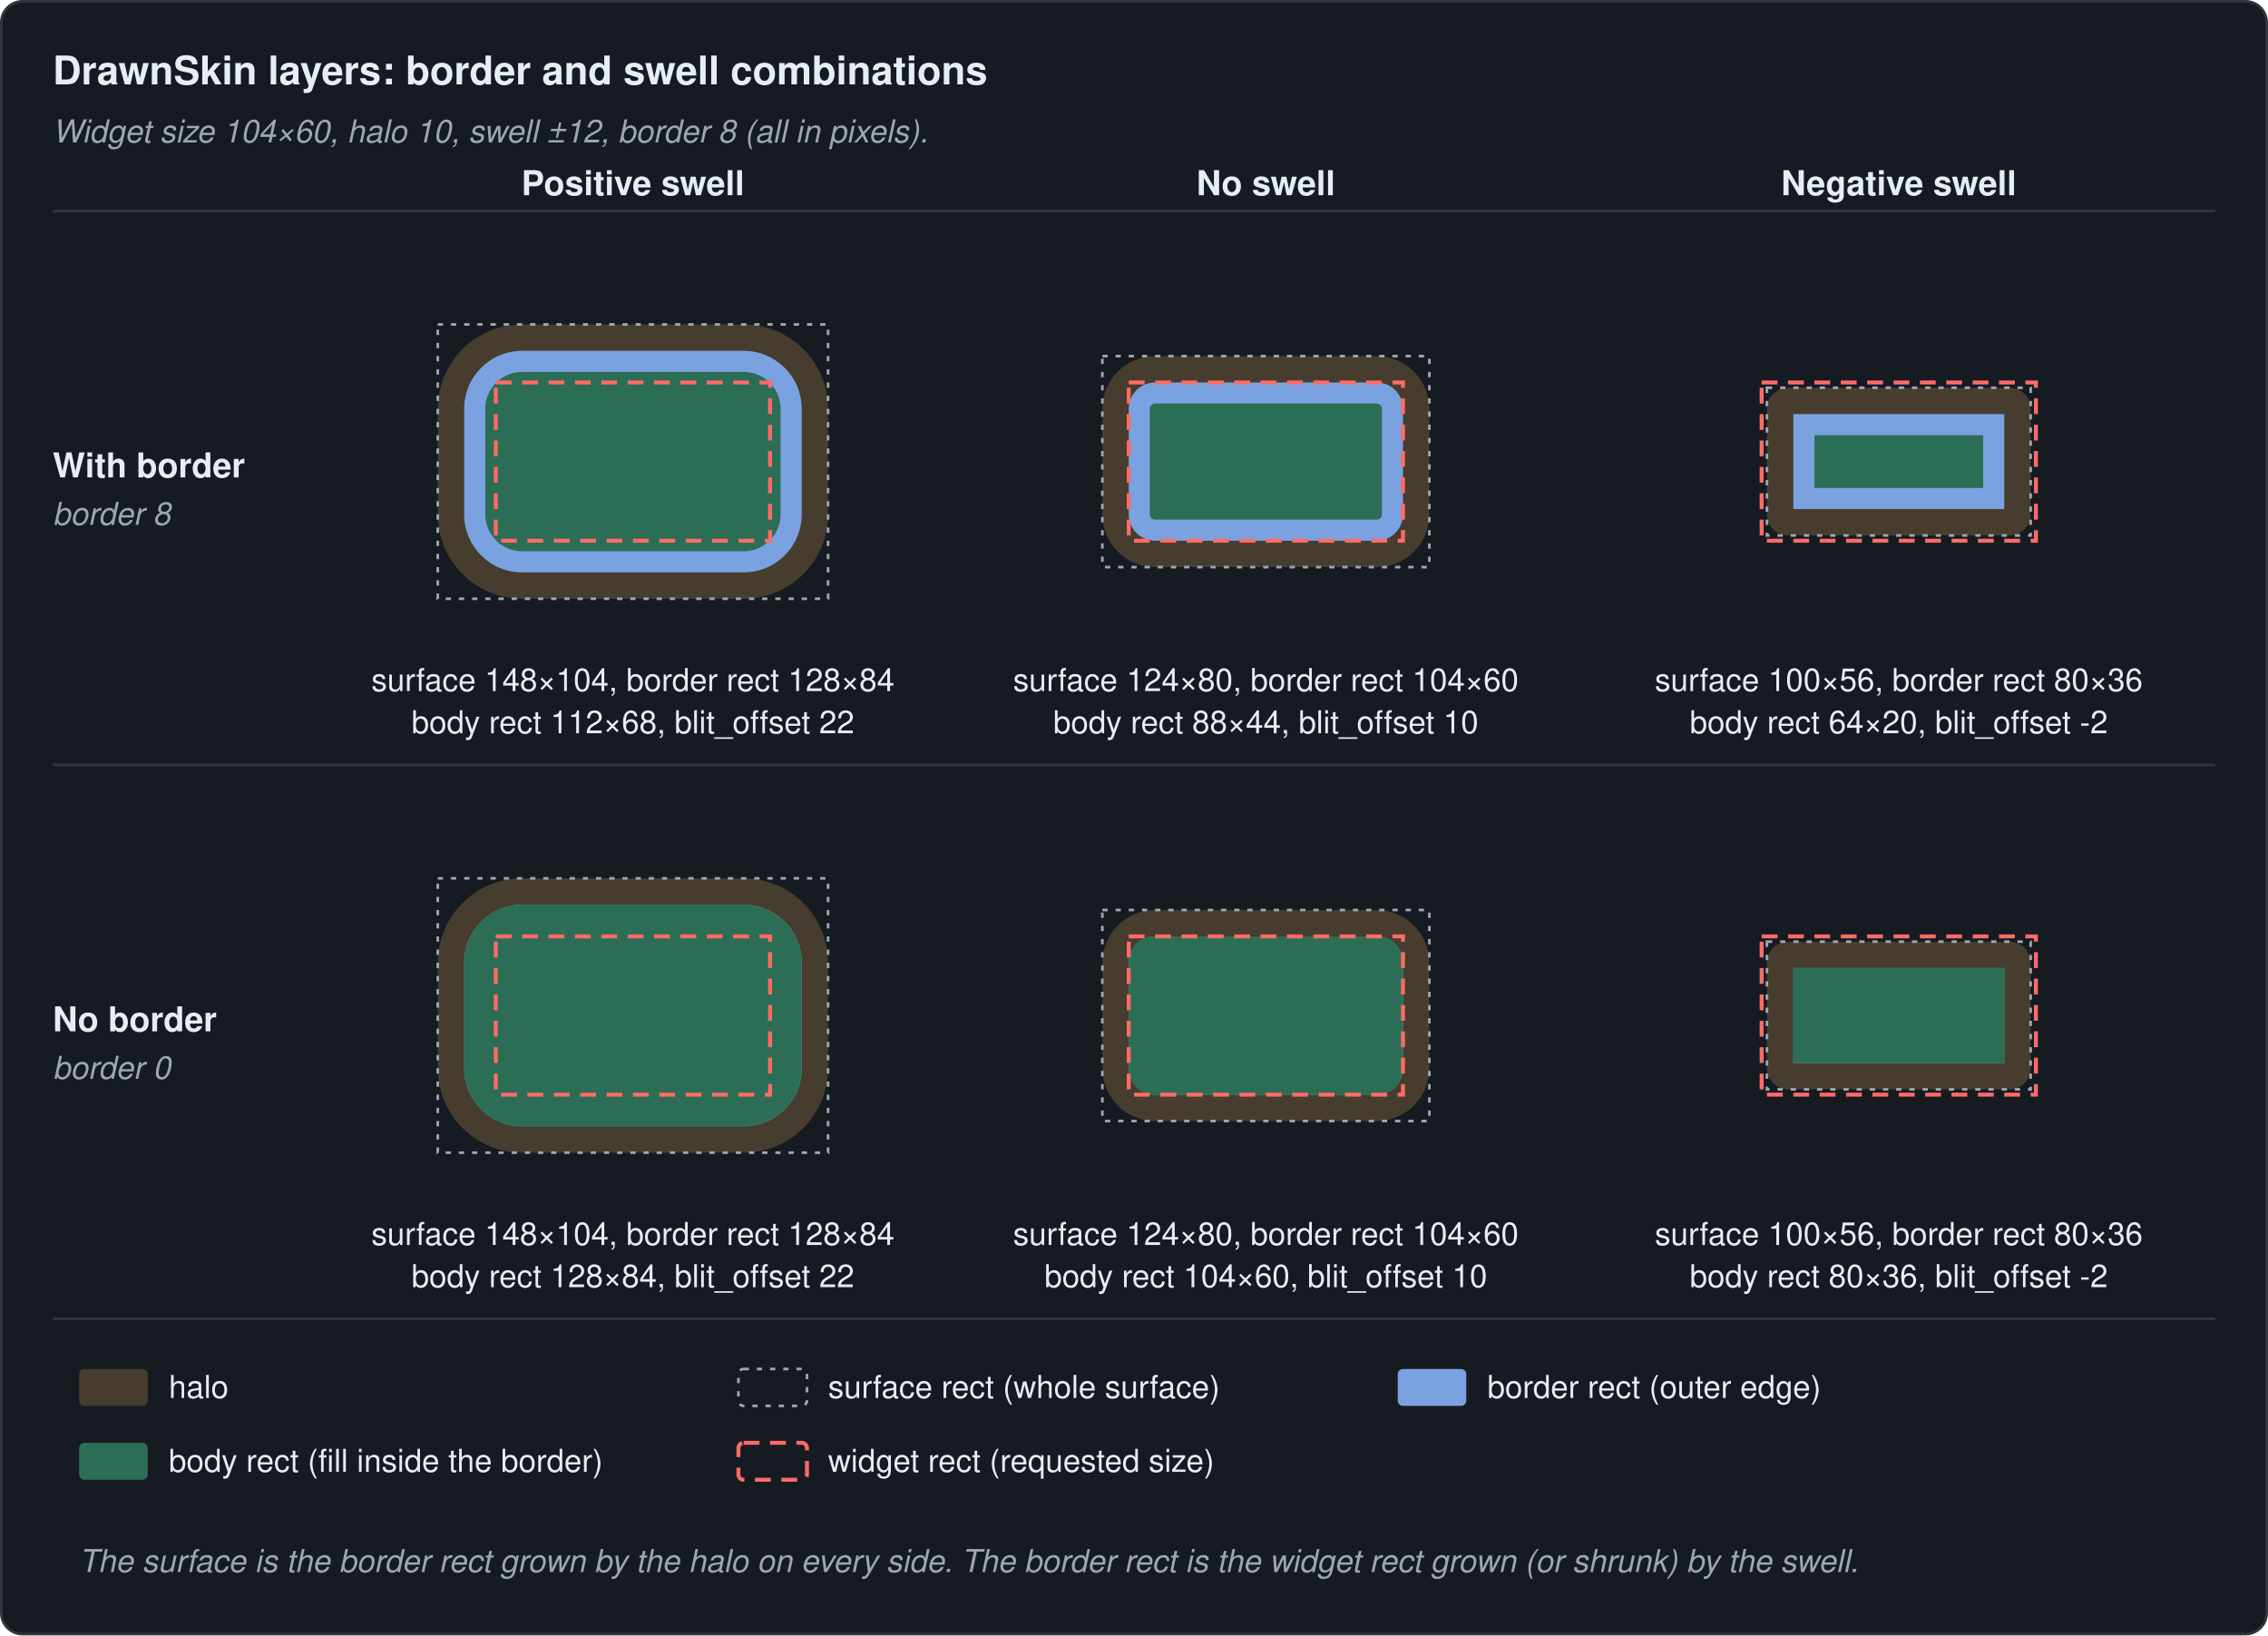
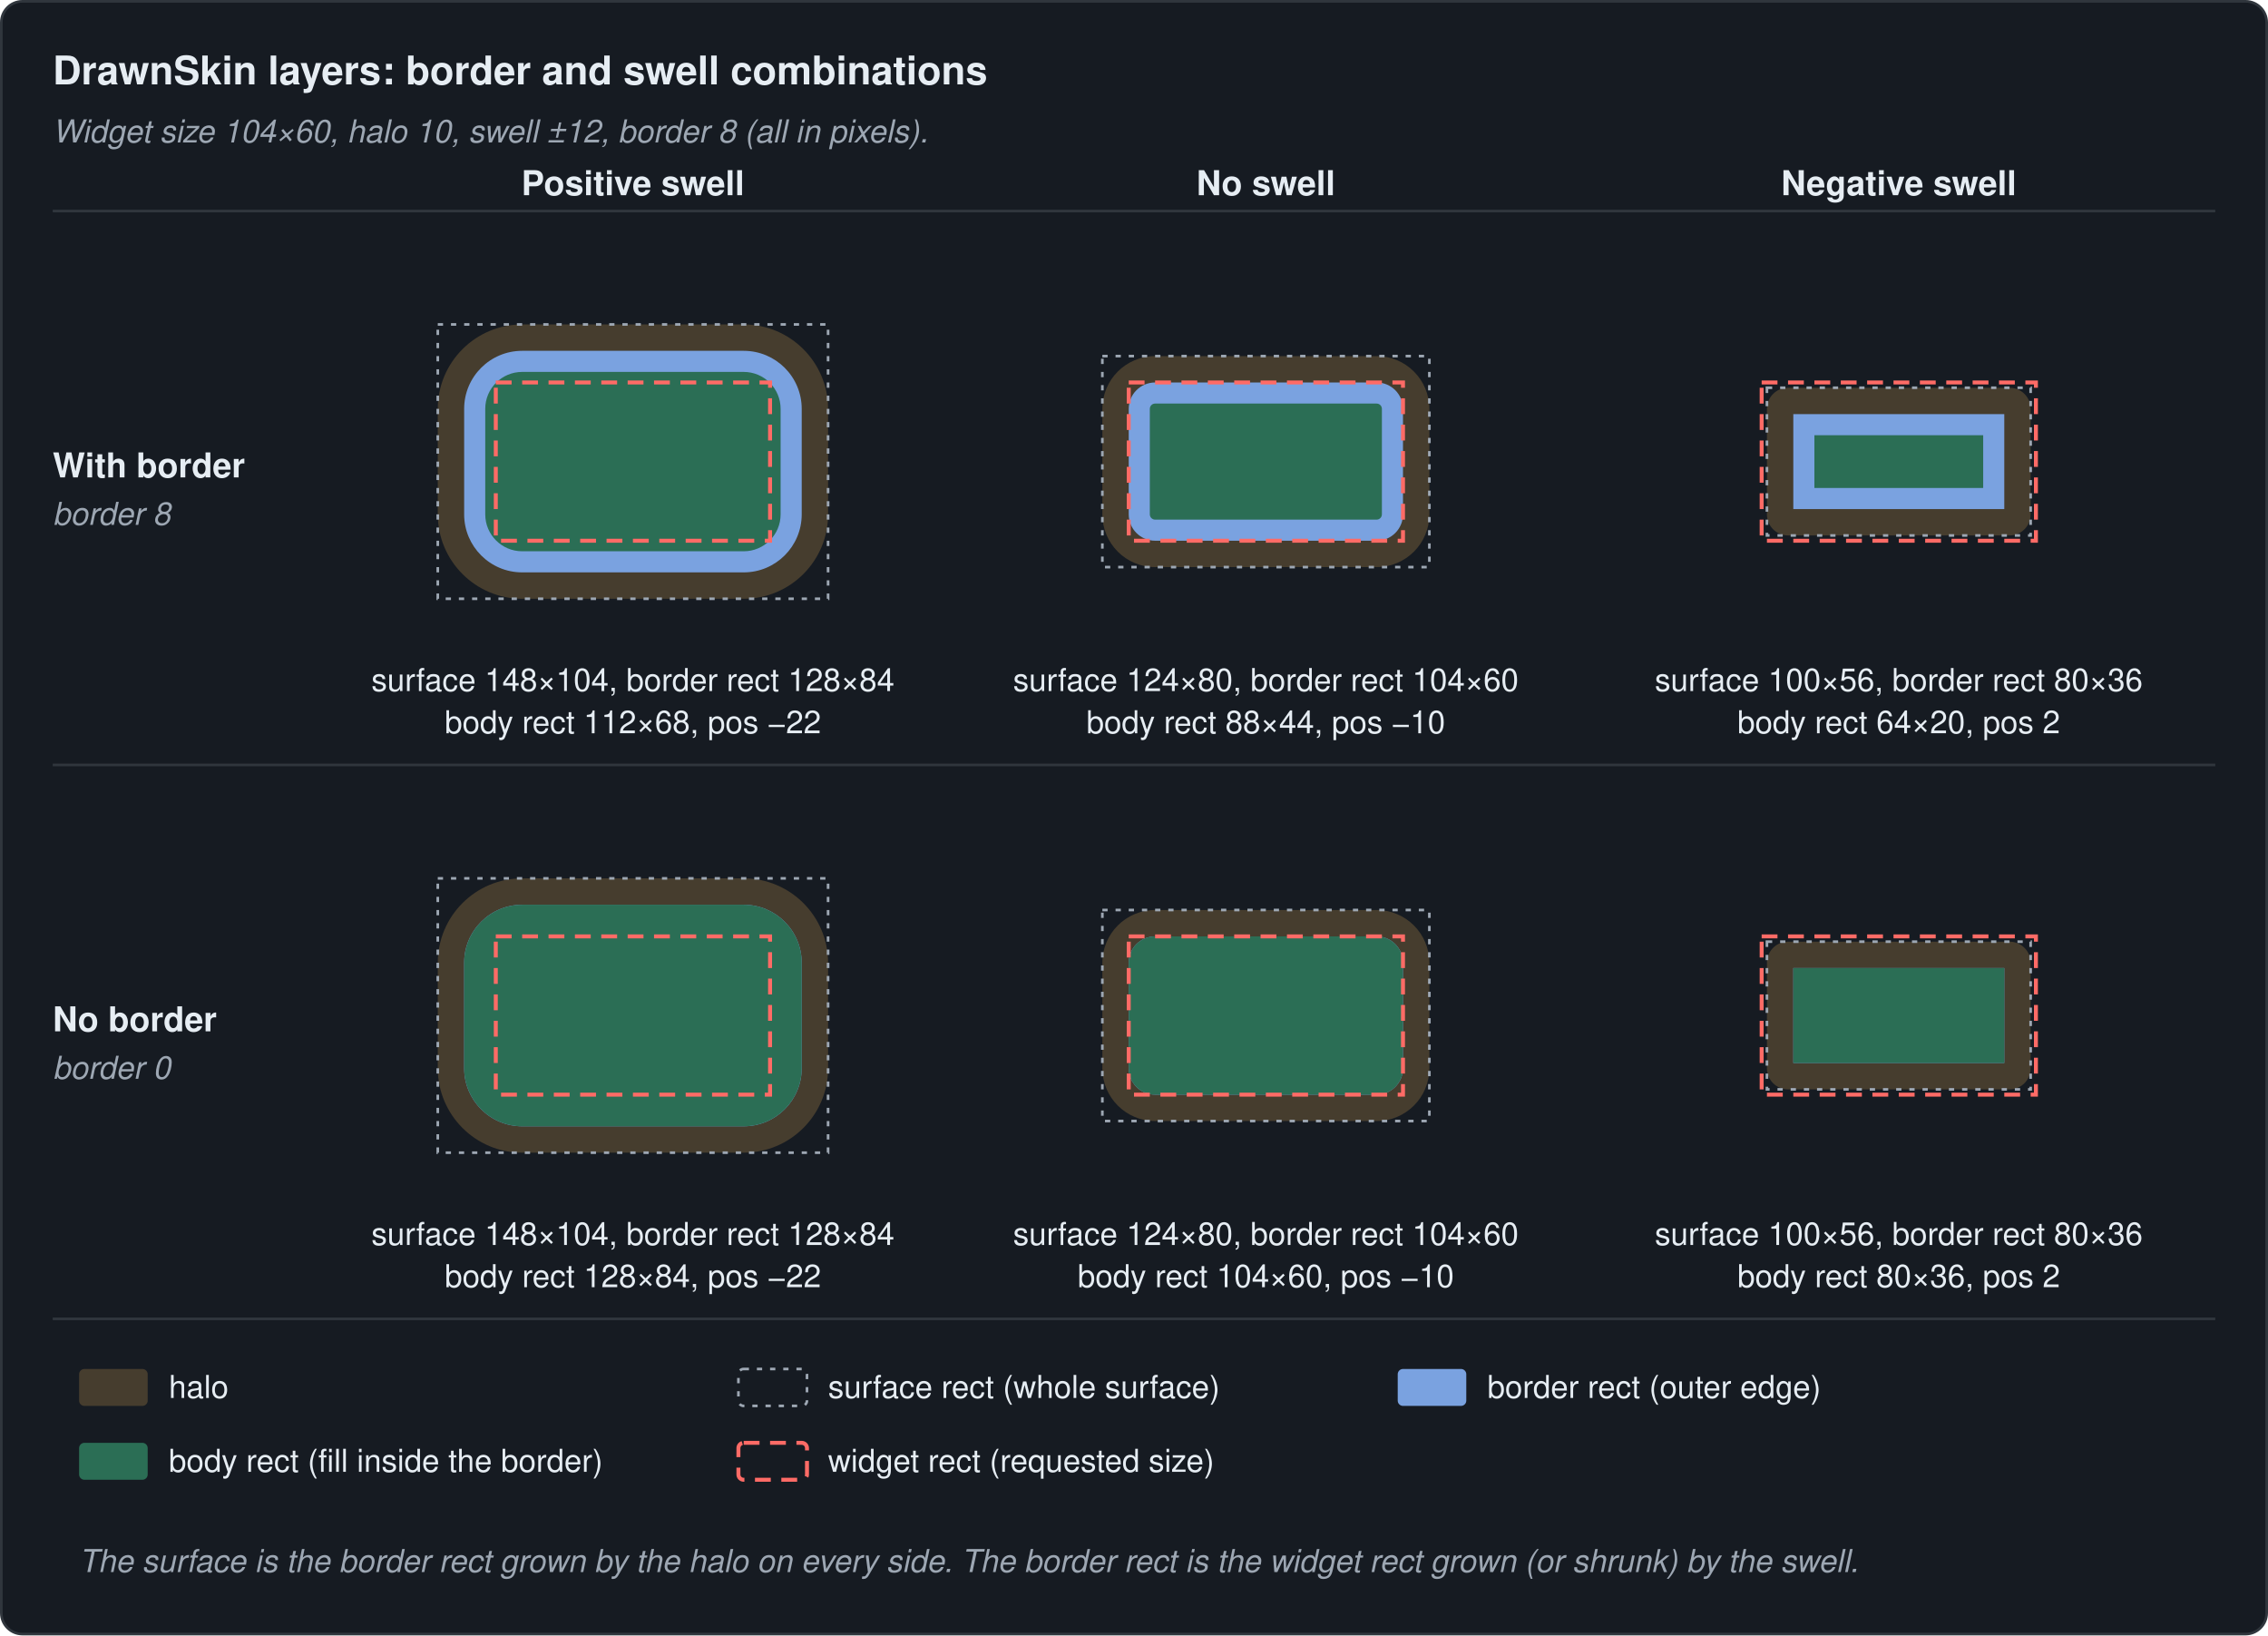
<svg xmlns="http://www.w3.org/2000/svg" width="860" height="620" viewBox="0 0 860 620" role="img" aria-label="DrawnSkin layers for each combination of border and swell">
  <style>
    .card  { fill: #161b22; stroke: #30363d; stroke-width: 1; }
    .text  { font-family: "Segoe UI", Helvetica, Arial, sans-serif; fill: #e6edf3; }
    .title { font-size: 15px; font-weight: 700; }
    .label { font-size: 13px; font-weight: 600; }
    .small { font-size: 12px; }
    .muted { fill: #9da7b3; font-style: italic; }
    .parent { fill: #7aa2e0; fill-opacity: 0.14; stroke: #7aa2e0; stroke-width: 2; }
    .child  { fill: #f0b85a; fill-opacity: 0.20; stroke: #f0b85a; stroke-width: 1.5; }
    .ghost  { fill: none; stroke: #f0b85a; stroke-width: 1.2; stroke-dasharray: 4 3; opacity: 0.6; }
    .dot    { fill: #ff6b66; stroke: #161b22; stroke-width: 1.5; }
    .pdot   { fill: #c58af9; stroke: #161b22; stroke-width: 1.5; }
    .margin { stroke: #4cc38a; stroke-width: 1.8; fill: none; }
    .offset { stroke: #c58af9; stroke-width: 1.8; fill: none; }
    .mtext  { fill: #4cc38a; font-size: 12px; font-weight: 600; font-family: "Segoe UI", Helvetica, Arial, sans-serif; }
    .otext  { fill: #c58af9; font-size: 12px; font-weight: 600; font-family: "Segoe UI", Helvetica, Arial, sans-serif; }
    .wtext  { font-family: "Segoe UI", Helvetica, Arial, sans-serif; fill: #e6edf3; font-size: 11px; font-weight: 600; }
    .halo     { fill: #f0b85a; fill-opacity: 0.22; }
    .surface  { fill: none; stroke: #9da7b3; stroke-width: 1; stroke-dasharray: 2 3; }
    .border   { fill: #7aa2e0; }
    .body     { fill: #2b6e55; }
    .wrect    { fill: none; stroke: #ff6b66; stroke-width: 1.5; stroke-dasharray: 6 4; }
    .sep      { stroke: #30363d; stroke-width: 1; }
  </style>
  <defs>
    <marker id="ag" viewBox="0 0 10 10" refX="9" refY="5" markerWidth="7" markerHeight="7" orient="auto-start-reverse">
      <path d="M0,0 L10,5 L0,10 z" fill="#4cc38a" />
    </marker>
    <marker id="ap" viewBox="0 0 10 10" refX="9" refY="5" markerWidth="7" markerHeight="7" orient="auto-start-reverse">
      <path d="M0,0 L10,5 L0,10 z" fill="#c58af9" />
    </marker>
  </defs>
  <rect class="card" x="0.5" y="0.5" width="859" height="619" rx="8" />
  <text class="text title" x="20" y="32" text-anchor="start">DrawnSkin layers: border and swell combinations</text>
  <text class="text small muted" x="20" y="54" text-anchor="start">Widget size 104×60, halo 10, swell ±12, border 8 (all in pixels).</text>
  <text class="text label" x="240" y="74" text-anchor="middle">Positive swell</text>
  <text class="text label" x="480" y="74" text-anchor="middle">No swell</text>
  <text class="text label" x="720" y="74" text-anchor="middle">Negative swell</text>
  <line class="sep" x1="20" y1="80" x2="840" y2="80" />
  <text class="text label" x="20" y="181" text-anchor="start">With border</text>
  <text class="text small muted" x="20" y="199" text-anchor="start">border 8</text>
  <rect class="halo" x="166" y="123" width="148" height="104" rx="32" />
  <rect class="surface" x="166" y="123" width="148" height="104" rx="0" />
  <rect class="border" x="176" y="133" width="128" height="84" rx="22" />
  <rect class="body" x="184" y="141" width="112" height="68" rx="14" />
  <rect class="wrect" x="188" y="145" width="104" height="60" rx="0" />
  <text class="text small" x="240" y="262" text-anchor="middle">surface 148×104, border rect 128×84</text>
-   <text class="text small" x="240" y="278" text-anchor="middle">body rect 112×68, blit_offset 22</text>
+   <text class="text small" x="240" y="278" text-anchor="middle">body rect 112×68, pos −22</text>
  <rect class="halo" x="418" y="135" width="124" height="80" rx="20" />
  <rect class="surface" x="418" y="135" width="124" height="80" rx="0" />
  <rect class="border" x="428" y="145" width="104" height="60" rx="10" />
  <rect class="body" x="436" y="153" width="88" height="44" rx="2" />
  <rect class="wrect" x="428" y="145" width="104" height="60" rx="0" />
  <text class="text small" x="480" y="262" text-anchor="middle">surface 124×80, border rect 104×60</text>
-   <text class="text small" x="480" y="278" text-anchor="middle">body rect 88×44, blit_offset 10</text>
+   <text class="text small" x="480" y="278" text-anchor="middle">body rect 88×44, pos −10</text>
  <rect class="halo" x="670" y="147" width="100" height="56" rx="8" />
  <rect class="surface" x="670" y="147" width="100" height="56" rx="0" />
  <rect class="border" x="680" y="157" width="80" height="36" rx="0" />
  <rect class="body" x="688" y="165" width="64" height="20" rx="0" />
  <rect class="wrect" x="668" y="145" width="104" height="60" rx="0" />
  <text class="text small" x="720" y="262" text-anchor="middle">surface 100×56, border rect 80×36</text>
-   <text class="text small" x="720" y="278" text-anchor="middle">body rect 64×20, blit_offset -2</text>
+   <text class="text small" x="720" y="278" text-anchor="middle">body rect 64×20, pos 2</text>
  <line class="sep" x1="20" y1="290" x2="840" y2="290" />
  <text class="text label" x="20" y="391" text-anchor="start">No border</text>
  <text class="text small muted" x="20" y="409" text-anchor="start">border 0</text>
  <rect class="halo" x="166" y="333" width="148" height="104" rx="32" />
  <rect class="surface" x="166" y="333" width="148" height="104" rx="0" />
  <rect class="border" x="176" y="343" width="128" height="84" rx="22" />
  <rect class="body" x="176" y="343" width="128" height="84" rx="22" />
  <rect class="wrect" x="188" y="355" width="104" height="60" rx="0" />
  <text class="text small" x="240" y="472" text-anchor="middle">surface 148×104, border rect 128×84</text>
-   <text class="text small" x="240" y="488" text-anchor="middle">body rect 128×84, blit_offset 22</text>
+   <text class="text small" x="240" y="488" text-anchor="middle">body rect 128×84, pos −22</text>
  <rect class="halo" x="418" y="345" width="124" height="80" rx="20" />
  <rect class="surface" x="418" y="345" width="124" height="80" rx="0" />
  <rect class="border" x="428" y="355" width="104" height="60" rx="10" />
  <rect class="body" x="428" y="355" width="104" height="60" rx="10" />
  <rect class="wrect" x="428" y="355" width="104" height="60" rx="0" />
  <text class="text small" x="480" y="472" text-anchor="middle">surface 124×80, border rect 104×60</text>
-   <text class="text small" x="480" y="488" text-anchor="middle">body rect 104×60, blit_offset 10</text>
+   <text class="text small" x="480" y="488" text-anchor="middle">body rect 104×60, pos −10</text>
  <rect class="halo" x="670" y="357" width="100" height="56" rx="8" />
  <rect class="surface" x="670" y="357" width="100" height="56" rx="0" />
  <rect class="border" x="680" y="367" width="80" height="36" rx="0" />
  <rect class="body" x="680" y="367" width="80" height="36" rx="0" />
  <rect class="wrect" x="668" y="355" width="104" height="60" rx="0" />
  <text class="text small" x="720" y="472" text-anchor="middle">surface 100×56, border rect 80×36</text>
-   <text class="text small" x="720" y="488" text-anchor="middle">body rect 80×36, blit_offset -2</text>
+   <text class="text small" x="720" y="488" text-anchor="middle">body rect 80×36, pos 2</text>
  <line class="sep" x1="20" y1="500" x2="840" y2="500" />
  <rect class="halo" x="30" y="519" width="26" height="14" rx="2" />
  <text class="text small" x="64" y="530" text-anchor="start">halo</text>
  <rect class="surface" x="280" y="519" width="26" height="14" rx="2" />
  <text class="text small" x="314" y="530" text-anchor="start">surface rect (whole surface)</text>
  <rect class="border" x="530" y="519" width="26" height="14" rx="2" />
  <text class="text small" x="564" y="530" text-anchor="start">border rect (outer edge)</text>
  <rect class="body" x="30" y="547" width="26" height="14" rx="2" />
  <text class="text small" x="64" y="558" text-anchor="start">body rect (fill inside the border)</text>
  <rect class="wrect" x="280" y="547" width="26" height="14" rx="2" />
  <text class="text small" x="314" y="558" text-anchor="start">widget rect (requested size)</text>
  <text class="text small muted" x="30" y="596" text-anchor="start">The surface is the border rect grown by the halo on every side. The border rect is the widget rect grown (or shrunk) by the swell.</text>
</svg>
